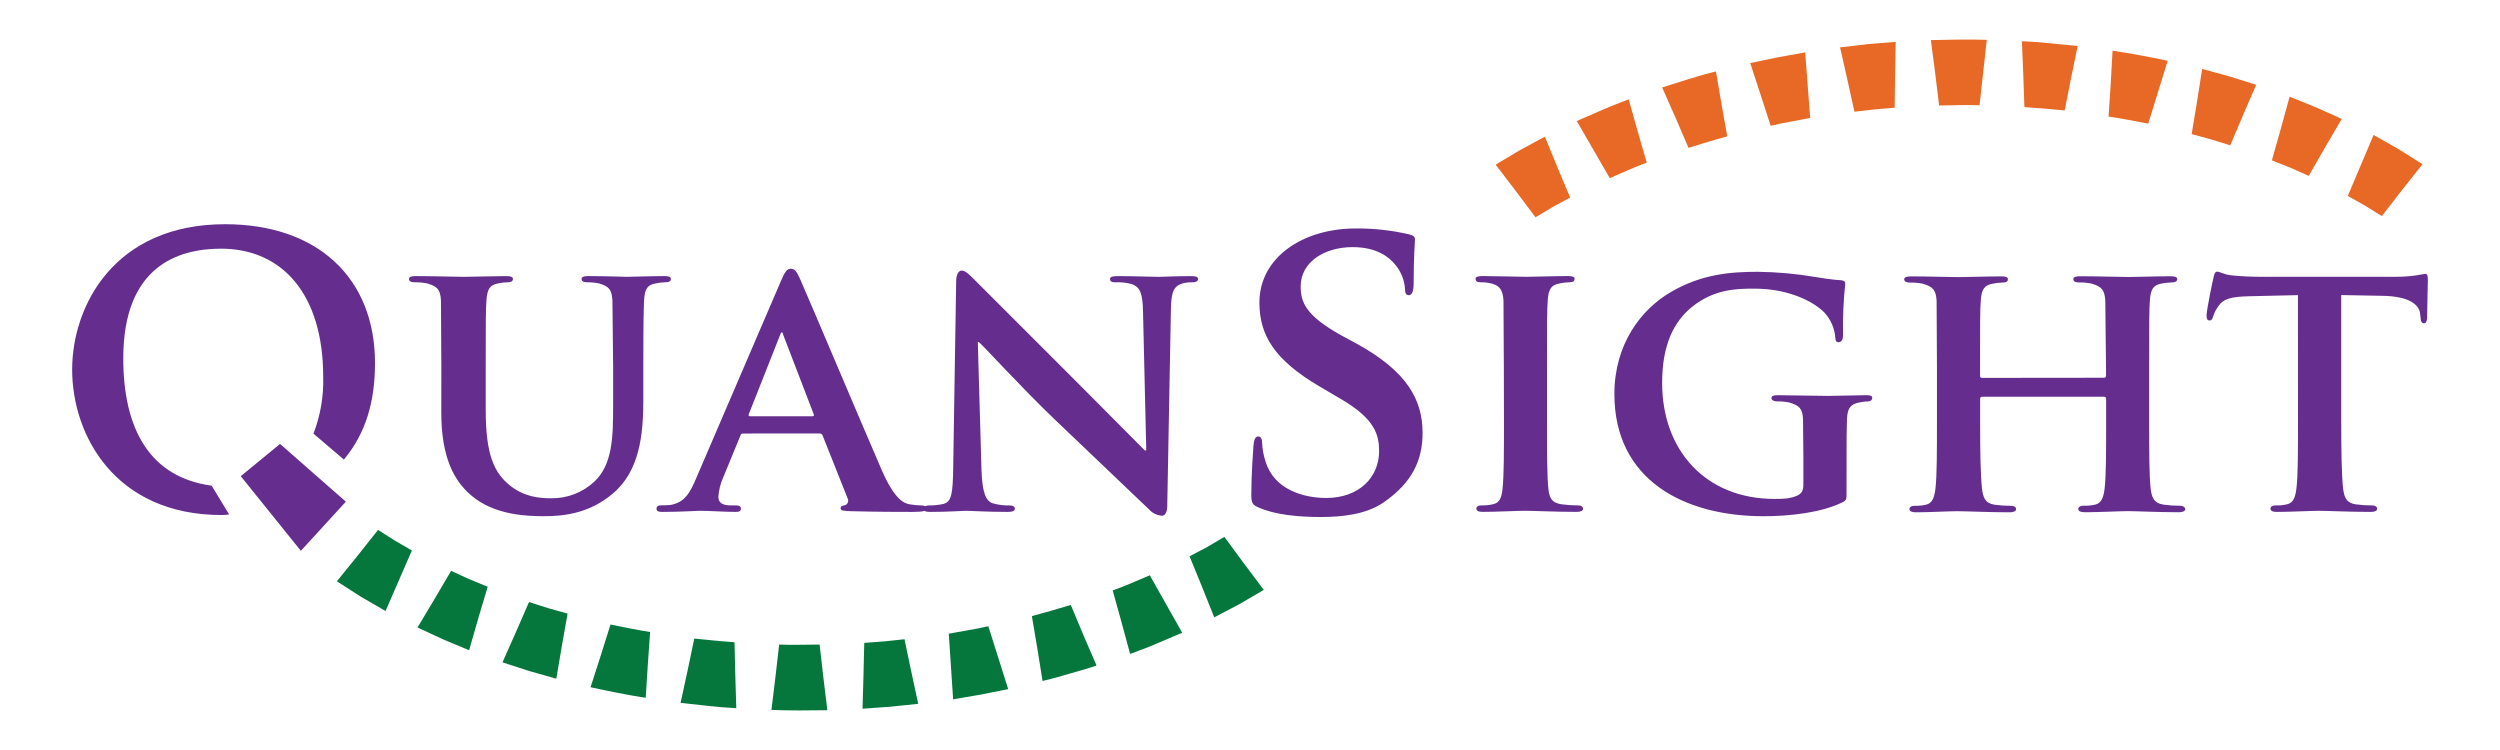
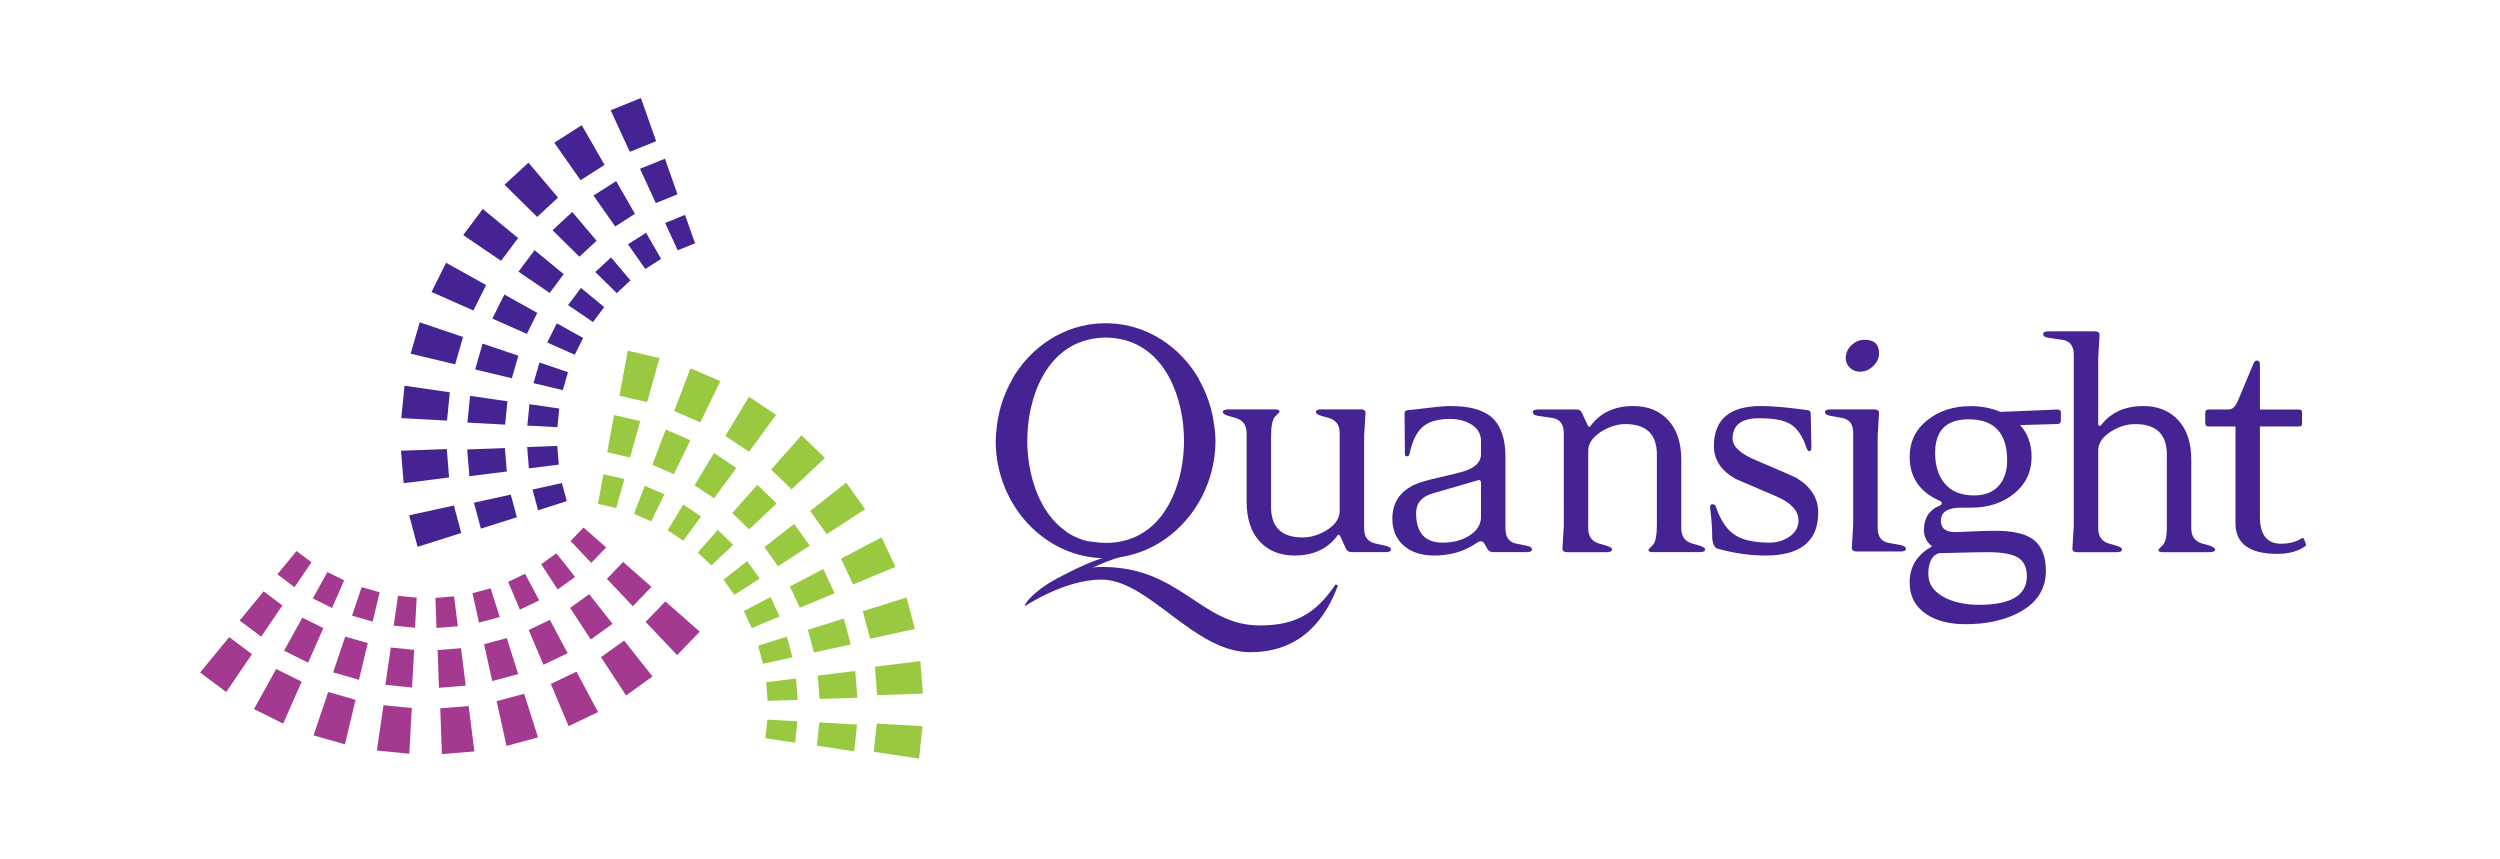
- <svg xmlns="http://www.w3.org/2000/svg" width="300" height="90">
-   <g transform="matrix(.389264 0 0 .389264 -18.59005 -21.23451)">
-     <g fill="#652e8e">
-       <path d="M140.5 224.35l-18.52-23.01 12.11-9.94 20.29 17.8zM113 204.27c-19-2.58-27.24-17.34-27.24-39.27 0-28.47 17-33.79 30.13-33.79 18.75 0 31.5 13.9 31.5 39.51a45 45 0 0 1-3 17.51l9.38 8c6.82-8.2 9.59-17.93 9.59-29.79 0-26.19-17.73-42.77-46.2-42.77C82.9 123.67 70 148.94 70 168.5c0 20.24 13.26 44.82 46.08 44.82a17.31 17.31 0 0 0 2.32-.18zm70.81-36.79l-.12-20.36c-.22-3.4-1.13-4.3-4.3-5.21a18.3 18.3 0 0 0-3.84-.34c-1.13 0-1.7-.33-1.7-1s.68-.91 2.15-.91c5.32 0 12 .23 14.93.23 2.49 0 9.17-.23 12.79-.23 1.47 0 2.15.23 2.15.91s-.57 1-1.59 1a14.28 14.28 0 0 0-2.94.34c-2.6.46-3.39 1.81-3.62 5.21-.23 3-.23 5.77-.23 20.36V181c0 14 2.72 19.45 7.59 23.3 4.41 3.51 9.16 3.85 12.55 3.85A19 19 0 0 0 231 203c5.55-5.21 5.77-13.58 5.77-23.42v-12.1l-.22-20.36c-.23-3.28-1-4.3-4.19-5.21a17.54 17.54 0 0 0-3.62-.34c-1.13 0-1.7-.33-1.7-1s.68-.91 2-.91c5.09 0 11.76.23 11.88.23 1.13 0 7.8-.23 11.65-.23 1.36 0 2 .23 2 .91s-.57 1-1.7 1a14.2 14.2 0 0 0-2.94.34c-2.72.46-3.4 1.81-3.62 5.21-.12 3-.23 5.77-.23 20.36v10.3c0 10.74-1.13 22.06-9.5 29-7 5.88-14.6 6.9-21 6.9-5.21 0-15.5-.23-22.74-6.56-5.09-4.41-9.05-11.54-9.05-25.46zm93.1 20.71c-.57 0-.68.11-.91.67l-5.31 12.9a17.47 17.47 0 0 0-1.48 5.88c0 1.7.91 2.72 4 2.72h1.48c1.24 0 1.47.45 1.47 1 0 .79-.57 1-1.59 1-3.28 0-7.92-.34-11.08-.34-1 0-6.34.34-11.54.34-1.25 0-1.81-.23-1.81-1a1 1 0 0 1 1.13-1c.9 0 2-.11 2.94-.11 4.52-.68 6.22-3.62 8.26-8.49l26-60.52c1.13-2.72 1.92-3.85 2.94-3.85 1.47 0 1.92.9 2.94 3.05 2.38 5.32 19 44.69 25.34 59.29 3.85 8.71 6.68 10 8.49 10.29a23.51 23.51 0 0 0 3.73.34c.91 0 1.36.34 1.36 1s-.57 1-4.3 1c-3.51 0-10.75 0-19.12-.23-1.81-.11-2.94-.11-2.94-.79s.22-.91 1.24-1a1.51 1.51 0 0 0 .91-2.15l-7.7-19.35a.93.93 0 0 0-1-.67zm21.27-5.32c.45 0 .56-.23.45-.57l-9.39-24.43c-.11-.34-.23-.91-.45-.91s-.46.57-.57.91l-9.62 24.32c-.22.45 0 .68.34.68z" />
-       <path d="M350.32 199.27c.23 7.47 1.47 9.73 3.4 10.41a16.73 16.73 0 0 0 5.2.68c1.13 0 1.7.45 1.7 1 0 .79-.91 1-2.26 1-6.45 0-11.09-.34-12.9-.34-.91 0-5.66.34-10.75.34-1.36 0-2.26-.12-2.26-1 0-.57.68-1 1.58-1a20.48 20.48 0 0 0 4.53-.45c2.6-.68 2.94-3.28 3.05-11.66l.91-57c0-1.93.68-3.29 1.69-3.29 1.25 0 2.61 1.48 4.3 3.17l30.66 30.66 21.5 21.61h.45l-1-42.76c-.11-5.89-1-7.58-3.39-8.49a16.6 16.6 0 0 0-5.21-.57c-1.24 0-1.58-.45-1.58-1 0-.79 1-.91 2.49-.91 5.2 0 10.52.23 12.67.23 1.13 0 4.86-.23 9.73-.23 1.36 0 2.26.12 2.26.91 0 .56-.56 1-1.7 1a10.06 10.06 0 0 0-3.05.34c-2.72.8-3.51 2.49-3.62 7.92l-1.13 60.64c0 2.15-.79 3.06-1.59 3.06a5.92 5.92 0 0 1-4.07-2l-29.07-27.72C362 173.37 351.45 161.71 349.53 160h-.34zM435.76 211c-1.86-.8-2.26-1.34-2.26-3.88 0-6.14.53-13.22.66-15.09s.54-2.94 1.47-2.94 1.2 1.07 1.2 1.88a21.07 21.07 0 0 0 1.07 5.87c2.54 8.42 11.35 11.22 18.7 11.22 10.15 0 16.3-6.41 16.3-14.42 0-4.95-1.21-9.89-11.63-16l-6.81-4c-13.89-8.19-18.46-15.81-18.46-25.83 0-13.88 13.36-22.83 29.65-22.83a69.76 69.76 0 0 1 16.7 1.87c1.07.26 1.6.66 1.6 1.47 0 1.46-.4 4.67-.4 13.62 0 2.4-.54 3.61-1.47 3.61s-1.2-.67-1.2-2a12.88 12.88 0 0 0-3.07-7.48c-1.74-2.13-5.48-5.34-13.09-5.34-8.42 0-16 4.41-16 12.15 0 5.08 1.87 9.09 12.42 15l4.86 2.62c15.49 8.55 20.3 17.23 20.3 27.52 0 8.41-3.21 15.22-11.75 21.23-5.61 4-13.36 4.68-19.64 4.68-6.86 0-14.07-.67-19.15-2.93zm75.59-43.52l-.11-20.36c-.23-3.28-1.25-4.41-3.4-5.09a12.66 12.66 0 0 0-3.62-.46c-1 0-1.58-.22-1.58-1.13 0-.56.79-.79 2.38-.79 3.73 0 10.52.23 13.34.23 2.49 0 8.94-.23 12.79-.23 1.24 0 2 .23 2 .79 0 .91-.57 1.13-1.59 1.13a14.2 14.2 0 0 0-2.94.34c-2.72.46-3.51 1.81-3.73 5.21-.23 3-.23 5.77-.23 20.36v17c0 9.28 0 17 .45 21 .34 2.61 1 4.08 4 4.53a36.67 36.67 0 0 0 5.09.34c1.13 0 1.59.57 1.59 1 0 .68-.79 1-1.93 1-6.56 0-13.35-.34-16.06-.34-2.26 0-9 .34-13 .34-1.25 0-1.92-.34-1.92-1 0-.45.34-1 1.58-1A14.52 14.52 0 0 0 508 210c2-.45 2.6-1.81 2.94-4.64.45-4 .45-11.65.45-20.93zM617 206c0 2.6 0 2.71-1.24 3.39-6.68 3.28-16.52 4.3-24.33 4.3-24.43 0-46-11.09-46-37.67 0-15.39 8.26-26.14 17.42-31.45 9.51-5.55 18.44-6.23 26.81-6.23a113.41 113.41 0 0 1 17.65 1.59c2 .34 5.55.9 7.92 1 1.13.11 1.36.45 1.36 1.13a130.16 130.16 0 0 0-.68 15.84c0 1.47-.56 2.15-1.36 2.15s-.9-.46-1-1.25a12.85 12.85 0 0 0-3.4-7.92c-2.94-3-10.41-7.35-21.61-7.35-5.43 0-12.33.11-19.23 5.66-5.54 4.52-9.16 11.65-9.16 23.41 0 20.71 13.35 35.75 34.62 35.75 2.6 0 4.64 0 7-1 1.47-.67 1.92-1.69 1.92-3.39v-8.82l-.11-11.32c-.11-3.28-1.13-4.3-4.3-5.2a17.68 17.68 0 0 0-3.85-.34c-.9 0-1.58-.45-1.58-1 0-.79.79-.9 2.15-.9l15.27.22c3.17 0 8.38-.22 11.66-.22 1.35 0 2 .11 2 .9a1.14 1.14 0 0 1-1.24 1 13.36 13.36 0 0 0-2.72.34c-2.71.45-3.73 1.81-3.84 5.2-.12 2.95-.12 6.79-.12 11.54zm79.42-35c.23 0 .57-.11.57-.68v-2l-.23-21.15c-.22-3.28-1.13-4.3-4.3-5.21a18.3 18.3 0 0 0-3.84-.34c-1.13 0-1.7-.33-1.7-1s.68-.91 2.15-.91c5.32 0 12.33.23 14.93.23 2.38 0 8.94-.23 12.79-.23 1.47 0 2.15.23 2.15.91s-.68 1-1.81 1a17.38 17.38 0 0 0-3 .34c-2.6.46-3.39 1.81-3.62 5.21-.22 3-.22 5.77-.22 20.36v17c0 8.83 0 16.41.45 20.59.34 2.72.91 4.53 4 5a35.54 35.54 0 0 0 5.09.34c1 0 1.59.57 1.59 1 0 .68-.8 1-2 1-6.45 0-13-.34-15.73-.34-2.26 0-9.27.34-13.12.34-1.36 0-2.15-.34-2.15-1 0-.45.45-1 1.58-1a14.79 14.79 0 0 0 3.62-.34c2-.45 2.61-2.26 2.95-5.09.45-4.07.45-11.43.45-20.25v-7.35a.6.6 0 0 0-.57-.57h-37.59c-.34 0-.68.11-.68.57v7.35c0 8.82.12 16.18.57 20.36.34 2.72.9 4.53 3.85 5a36.56 36.56 0 0 0 5.09.34c1.13 0 1.58.57 1.58 1 0 .68-.79 1-2 1-6.44 0-13.34-.34-16.17-.34-2.27 0-8.83.34-12.79.34-1.24 0-1.92-.34-1.92-1 0-.45.34-1 1.58-1a14.46 14.46 0 0 0 3.51-.34c2-.45 2.6-2.26 2.94-5.09.45-4.07.45-11.65.45-20.48v-17l-.11-20.36c-.22-3.28-1.13-4.3-4.3-5.21a18.75 18.75 0 0 0-4-.34c-1 0-1.69-.33-1.69-1s.79-.91 2.14-.91c5.32 0 11.88.23 14.6.23 2.38 0 9.28-.23 13.24-.23 1.35 0 2 .23 2 .91s-.56 1-1.81 1a15.12 15.12 0 0 0-2.83.34c-2.71.46-3.5 1.81-3.73 5.21-.23 3-.23 6.56-.23 21.15v2a.6.6 0 0 0 .68.68zm59.73-25.47l-14.82.34c-5.77.12-8.15.8-9.62 2.94a11.36 11.36 0 0 0-1.7 3.29c-.22.79-.45 1.24-1.13 1.24s-.9-.57-.9-1.58c0-1.59 1.92-10.86 2.15-11.66.22-1.24.56-1.81 1.13-1.81.79 0 1.81.8 4.3 1.14a93.16 93.16 0 0 0 10 .45h40.34a45 45 0 0 0 6.79-.45c1.58-.23 2.37-.46 2.71-.46.68 0 .8.57.8 2 0 2-.23 9.16-.23 11.65-.11 1-.34 1.59-.91 1.59-.79 0-1-.46-1.13-1.93l-.11-1c-.23-2.49-2.83-5.43-11.77-5.54l-12.55-.23v38.92c0 8.83.11 16.41.56 20.59.34 2.72.91 4.53 3.85 5a36.67 36.67 0 0 0 5.09.34c1.13 0 1.58.57 1.58 1 0 .68-.79 1-1.92 1-6.56 0-13.24-.34-16.06-.34-2.27 0-9.06.34-13 .34-1.24 0-1.92-.34-1.92-1 0-.45.34-1 1.59-1a13.77 13.77 0 0 0 3.5-.34c2-.45 2.61-2.26 2.94-5.09.46-4.07.46-11.65.46-20.48z" />
+ <svg xmlns="http://www.w3.org/2000/svg" id="Layer_1" viewBox="0 75 1076.17 369.64" style="zoom: 1;">
+   <defs>
+     <style>.cls-1{fill:#452392;}.cls-2{fill:#a43a8f;}.cls-3{fill:#99c941;}</style>
+   </defs>
+   <path class="cls-1" d="M511.67,297.57c.21-.26,.43-.53,.63-.8,6.76-8.71,10.87-19.86,10.93-31.96-.04-2.75-.29-5.32-.72-7.74-.96-6.79-3.21-13.14-6.45-18.78,.12,.14,.24,.29,.36,.43-8.1-14.41-22.71-24.19-39.39-24.56-.08,0-.16,0-.24,0-.25,0-.5-.01-.75-.01-.04,0-.09,0-.13,0-.04,0-.09,0-.13,0-.25,0-.5,0-.75,.01-.08,0-.16,0-.24,0-16.67,.37-31.28,10.16-39.39,24.56,.12-.15,.24-.29,.36-.43-3.46,5.99-5.77,12.8-6.62,20.08-.31,2.09-.5,4.3-.53,6.63,.14,27.62,21.33,50.28,47.17,50.28,14.27,0,27.13-6.86,35.8-17.6,.03-.03,.05-.07,.08-.1Zm-40.94-76.81c.22-.03,.44-.07,.66-.1,.23-.03,.47-.06,.7-.09,.39-.05,.79-.08,1.19-.12,.2-.02,.4-.03,.6-.05,.25-.02,.5-.03,.76-.04,.27-.01,.53-.02,.8-.02,.16,0,.33,0,.49,0,.16,0,.33,0,.49,0,.27,0,.53,.01,.8,.02,.25,.01,.51,.02,.76,.04,.2,.01,.4,.03,.6,.05,.4,.03,.8,.07,1.19,.12,.23,.03,.47,.06,.7,.09,.22,.03,.44,.06,.66,.1,.25,.04,.5,.09,.75,.13,20.01,3.7,27.8,25.76,27.8,43.8,0,10.71-2.74,22.75-9.13,31.57,0,0-.01,.02-.02,.03-.19,.26-.38,.51-.58,.77-5.39,6.93-13.18,11.63-23.86,11.64-1.59,0-3.18-.12-4.75-.34-1.09-.1-2.17-.23-3.24-.39-3.5-.86-6.6-2.31-9.33-4.2,.08,.03,.16,.06,.24,.08-11.93-8.2-16.8-24.88-16.8-39.16,0-18.05,7.79-40.1,27.8-43.8,.25-.05,.5-.09,.75-.13Z" />
+   <path class="cls-1" d="M598.78,311.51c0,.78-.78,1.17-2.34,1.17h-14.77c-1.07,0-1.85-.54-2.34-1.61l-2.34-5.12c-.49-.97-.98-1.02-1.46-.15-4.19,5.56-10.29,8.34-18.28,8.34-6.24,0-11.24-2.02-14.99-6.07-3.75-4.04-5.63-9.77-5.63-17.19v-29.4c0-3.51-1.61-5.7-4.83-6.58l-3.07-.88c-1.56-.49-2.34-1.02-2.34-1.61,0-.78,.78-1.17,2.34-1.17h20.18c1.27,0,1.9,.34,1.9,1.02,0,.1-.61,.76-1.83,1.97-1.22,1.22-1.83,4.12-1.83,8.7v30.27c0,8.78,4.53,13.16,13.6,13.16,3.41,0,6.82-1.02,10.24-3.07,3.8-2.34,5.7-5.12,5.7-8.34v-33.49c0-3.51-1.61-5.7-4.83-6.58l-3.07-.88c-1.56-.49-2.34-1.02-2.34-1.61,0-.78,.78-1.17,2.34-1.17h17.11c1.36,0,2,.59,1.9,1.76l-.59,9.65v39.93c0,3.61,1.66,5.75,4.97,6.44l4.09,.88c1.66,.39,2.49,.93,2.49,1.61Z" />
+   <path class="cls-1" d="M659.47,311.51c0,.78-.78,1.17-2.34,1.17h-14.48c-1.07,0-1.9-.54-2.49-1.61l-1.17-2.05c-.39-.68-.88-1.02-1.46-1.02s-1.22,.24-1.9,.73c-5.17,3.61-11.26,5.41-18.28,5.41-5.27,0-9.51-1.32-12.72-3.95-3.51-2.92-5.27-6.87-5.27-11.85,0-7.02,3.36-11.99,10.09-14.92,2.05-.88,5.27-1.8,9.65-2.78,5.46-1.27,9.02-2.14,10.68-2.63,5.17-1.56,7.75-4.04,7.75-7.46v-5.7c0-3.22-1.56-5.7-4.68-7.46-2.54-1.36-5.41-2.05-8.63-2.05-5.36,0-9.34,1.17-11.92,3.51-2.59,2.34-4.46,6.29-5.63,11.85-.2,.49-.54,.73-1.02,.73-.58,0-.88-.29-.88-.88l-.15-17.55c0-.88,.49-1.36,1.46-1.46,1.56-.1,4.63-.44,9.21-1.02,3.8-.49,6.87-.73,9.21-.73,7.8,0,13.55,1.51,17.26,4.53,4.19,3.51,6.29,9.26,6.29,17.26v30.86c0,3.8,1.56,6,4.68,6.58l4.39,.88c1.56,.29,2.34,.83,2.34,1.61Zm-21.94-14.04v-14.48c0-1.27-.54-1.66-1.61-1.17l-19.16,5.56c-4.78,1.37-7.17,4.19-7.17,8.48,0,8.48,3.8,12.72,11.41,12.72,4.58,0,8.48-1.05,11.7-3.14,3.22-2.1,4.83-4.75,4.83-7.97Z" />
+   <path class="cls-1" d="M782.69,295.57c0,12.38-7.56,18.57-22.67,18.57-6.63,0-13.51-.98-20.62-2.93-1.27-.39-2.05-1.8-2.34-4.24,0-1.76-.05-3.58-.15-5.48-.1-1.9-.34-4.46-.73-7.68-.2-1.17,.15-1.76,1.02-1.76s1.41,.54,1.61,1.61c2.05,5.85,4.92,9.85,8.63,11.99,3.22,1.95,7.99,2.93,14.33,2.93,3.02,0,5.75-.78,8.19-2.34,2.83-1.85,4.24-4.24,4.24-7.17,0-4.19-3.17-7.65-9.51-10.38-5.75-2.44-11.55-4.92-17.4-7.46-6.34-3.51-9.51-8.24-9.51-14.19,0-11.5,6.78-17.26,20.33-17.26,4.78,0,11.41,.59,19.89,1.76,.97,.1,1.46,.59,1.46,1.46l.29,14.48c0,1.17-.29,1.75-.88,1.75-.49,0-.88-.44-1.17-1.32-1.76-5.27-4.19-8.78-7.31-10.53-2.73-1.56-7.12-2.34-13.16-2.34-7.61,0-11.41,2.93-11.41,8.78,0,3.32,3.17,6.34,9.51,9.07,11.21,4.78,17.16,7.36,17.84,7.75,6.34,3.8,9.51,8.77,9.51,14.92Z" />
+   <path class="cls-1" d="M818.08,309.62l-4.97-.88c-3.22-.59-4.83-2.73-4.83-6.44v-16.02h0s0-23.63,0-23.63l.58-9.65c.1-1.17-.58-1.76-2.05-1.76h-18.87c-1.56,0-2.34,.39-2.34,1.17s.78,1.32,2.34,1.61l4.97,.88c3.22,.59,4.83,2.73,4.83,6.44v14.6h0s0,25.05,0,25.05l-.58,9.65c-.1,1.17,.58,1.76,2.05,1.76h18.87c1.56,0,2.34-.39,2.34-1.17s-.78-1.32-2.34-1.61Z" />
+   <path class="cls-1" d="M731.65,309.9l-3.07-.88c-3.22-.88-4.83-3.07-4.83-6.58v-29.4c0-7.41-1.88-13.14-5.63-17.18-3.76-4.04-8.75-6.07-14.99-6.07-8,0-14.09,2.78-18.28,8.34-.49,.88-.98,.83-1.46-.15l-2.34-5.12c-.49-1.07-1.27-1.61-2.34-1.61h-16.53c-1.56,0-2.34,.39-2.34,1.17,0,.88,.78,1.42,2.34,1.61l6,.88c3.31,.49,4.97,2.63,4.97,6.44v29.16s.01,.04,.02,.05v10.72l-.58,9.65c-.1,1.17,.58,1.76,2.05,1.76h16.95c1.56,0,2.34-.39,2.34-1.17,0-.59-.78-1.12-2.34-1.61l-3.07-.88c-3.22-.88-4.83-3.07-4.83-6.58v-33.49c0-3.12,1.95-5.9,5.85-8.34,3.51-2.05,6.87-3.07,10.09-3.07,9.07,0,13.6,4.39,13.6,13.16v30.28c0,4.58-.61,7.48-1.83,8.7-1.22,1.22-1.83,1.88-1.83,1.97,0,.68,.63,1.02,1.9,1.02h20.18c1.56,0,2.34-.39,2.34-1.17,0-.59-.78-1.12-2.34-1.61Z" />
+   <path class="cls-1" d="M808.87,227.12c0,2.05-.85,3.88-2.53,5.48-1.69,1.61-3.59,2.41-5.72,2.41-1.64,0-3.06-.56-4.27-1.68-1.21-1.12-1.81-2.51-1.81-4.17,0-2.14,.82-4,2.46-5.56,1.64-1.56,3.52-2.34,5.65-2.34,4.15,0,6.23,1.95,6.23,5.85Z" />
+   <path class="cls-1" d="M887.12,256.08c0,.98-.54,1.46-1.61,1.46l-15.94,.44c3.31,3.62,4.97,8.17,4.97,13.66,0,6.46-2.49,11.72-7.46,15.79-4.97,4.06-11.17,6.1-18.57,6.1h-4.24c-5.85,0-8.78,1.88-8.78,5.63,0,3.27,2.05,4.9,6.14,4.9,.58,0,2.97-.1,7.17-.29,4.19-.19,7.55-.29,10.09-.29,7.12,0,12.38,1.12,15.8,3.36,4,2.73,6,7.36,6,13.89,0,7.99-4,14.04-11.99,18.14-6.24,3.22-13.8,4.83-22.67,4.83-6.53,0-11.94-1.32-16.23-3.95-5.17-3.22-7.75-7.9-7.75-14.04,0-6.83,3.22-11.99,9.65-15.5-2.34-1.85-3.51-4.19-3.51-7.02,0-5.17,2.24-8.68,6.73-10.53,.68-.29,1.02-.63,1.02-1.02s-.3-.73-.89-1.02c-8.67-3.8-13-10.14-13-19.01,0-6.44,2.52-11.68,7.57-15.72,5.04-4.04,11.29-6.07,18.73-6.07,4.6,0,8.86,.83,12.78,2.49l24.39-1.02c1.08,0,1.62,.39,1.62,1.17v3.66Zm-14.63,66.99c0-3.8-1.27-6.49-3.8-8.04-2.54-1.56-6.87-2.34-13.02-2.34-2.83,0-6.9,.07-12.21,.22-5.32,.15-8.26,.22-8.85,.22-3.02,.97-4.53,3.95-4.53,8.92,0,4.58,2.58,8.09,7.75,10.53,4,1.85,8.68,2.78,14.04,2.78,13.75,0,20.62-4.1,20.62-12.28Zm-8.48-49.87c0-11.8-5.53-17.7-16.6-17.7-9.6,0-14.4,4.83-14.4,14.48,0,5.56,1.42,10,4.26,13.31,2.84,3.32,7,4.97,12.49,4.97,4.6,0,8.13-1.36,10.58-4.1,2.45-2.73,3.67-6.38,3.67-10.97Z" />
+   <path class="cls-1" d="M951.33,309.9l-3.22-.88c-3.22-.88-4.83-3.07-4.83-6.58v-29.4c0-7.41-1.88-13.14-5.63-17.18-3.75-4.04-8.75-6.07-14.99-6.07-8,0-14.09,2.78-18.28,8.34-.2,.2-.44,.24-.73,.15-.29-.1-.44-.34-.44-.73v-28.52l.59-9.65c.1-1.17-.59-1.75-2.05-1.75h-19.89c-1.56,0-2.34,.39-2.34,1.17,0,.88,.78,1.41,2.34,1.61l6,.88c3.22,.49,4.83,2.63,4.83,6.44v67.74h0v5.82l-.58,9.65c-.1,1.17,.58,1.76,2.05,1.76h16.96c1.56,0,2.34-.39,2.34-1.17,0-.59-.78-1.12-2.34-1.61l-3.07-.88c-3.22-.88-4.83-3.07-4.83-6.58v-33.49c0-3.22,1.9-6,5.7-8.34,3.31-2.05,6.73-3.07,10.24-3.07,9.07,0,13.6,4.39,13.6,13.16v31.45c0,3.8-.61,6.31-1.83,7.53-1.22,1.22-1.83,1.88-1.83,1.97,0,.68,.63,1.02,1.9,1.02h20.18c1.56,0,2.34-.39,2.34-1.17,0-.49-.73-1.02-2.19-1.61Z" />
+   <path class="cls-1" d="M992.57,308.98c.19,.48,.1,.86-.29,1.15-3.02,2.19-7.02,3.29-11.99,3.29-11.99,0-17.99-4.4-17.99-13.2v-41.64h-11.55c-.98,0-1.46-.46-1.46-1.37v-4.42c0-1.02,.49-1.52,1.46-1.52h8.48c1.66,0,2.97-1.12,3.95-3.36l6.87-16.38c.39-.88,.88-1.32,1.46-1.32,.88,0,1.32,.59,1.32,1.76v19.31h16.67c.97,0,1.46,.39,1.46,1.17v4.97c0,.78-.44,1.17-1.32,1.17h-16.82v38.86c0,7.73,3.02,11.6,9.07,11.6,3.31,0,6.14-.68,8.48-2.05,.59-.59,1.07-.54,1.46,.14l.73,1.86Z" />
+   <path class="cls-1" d="M476.04,314.87c-4.03,.87-12.77,4.56-21.37,9.46h5.9c8.58-4.69,17.15-8.58,24.05-10.18,.96-.22,1.95-.5,2.78-.8l-11.36,1.51Z" />
+   <path class="cls-1" d="M441.15,335.96s16.77-11.32,32.67-11.47c20.7-.22,39.84,31.26,64.38,31.26,22.91,0,32.95-15.75,37.73-28.74l-.99-.45c-8.9,13.18-18.04,17.67-32.68,17.67-25.61,0-34.2-25.54-68.39-25.16-18.13,.18-32.89,14.25-32.72,16.88" />
+   <g>
+     <g>
+       <polygon class="cls-1" points="185.77 200.68 192.03 188.12 209.25 197.71 203.78 208.67 185.77 200.68" />
+       <polygon class="cls-1" points="199.4 176.19 207.81 164.96 223.03 177.48 215.68 187.28 199.4 176.19" />
+       <polygon class="cls-1" points="217.19 154.54 227.48 145.01 240.21 160.05 231.23 168.38 217.19 154.54" />
+       <polygon class="cls-1" points="238.58 136.43 250.42 128.89 260.24 145.98 249.91 152.56 238.58 136.43" />
+       <polygon class="cls-1" points="275.51 147.66 286.23 143.32 291.64 158.63 282.3 162.42 275.51 147.66" />
+       <polygon class="cls-1" points="255.48 159.18 265.23 152.96 273.33 167.05 264.82 172.47 255.48 159.18" />
+       <polygon class="cls-1" points="207 302.56 204.01 291.39 219.88 287.91 222.48 297.66 207 302.56" />
+       <polygon class="cls-1" points="202.05 279.99 201.11 268.48 217.35 267.89 218.17 277.96 202.05 279.99" />
+       <polygon class="cls-1" points="201.21 256.92 202.35 245.41 218.43 247.74 217.43 257.78 201.21 256.92" />
+       <polygon class="cls-1" points="204.53 234.04 207.74 222.92 223.13 228.12 220.33 237.83 204.53 234.04" />
+       <polygon class="cls-1" points="211.94 212.14 217.11 201.79 231.3 209.69 226.8 218.72 211.94 212.14" />
+       <polygon class="cls-1" points="286.32 170.97 294.88 167.5 299.2 179.73 291.74 182.75 286.32 170.97" />
+       <polygon class="cls-1" points="237.85 174.11 246.33 166.25 256.83 178.64 249.42 185.51 237.85 174.11" />
+       <polygon class="cls-1" points="271.11 140.37 262.88 122.46 275.89 117.19 282.45 135.77 271.11 140.37" />
+       <polygon class="cls-1" points="270.32 180.16 278.11 175.2 284.58 186.45 277.78 190.78 270.32 180.16" />
+       <polygon class="cls-1" points="256.25 192.08 263.02 185.81 271.4 195.7 265.49 201.19 256.25 192.08" />
+       <polygon class="cls-1" points="223.18 191.95 230.11 182.7 242.66 193.01 236.61 201.1 223.18 191.95" />
+       <polygon class="cls-1" points="244.54 206.33 250.07 198.94 260.09 207.18 255.26 213.63 244.54 206.33" />
+       <polygon class="cls-1" points="235.57 222.44 239.69 214.18 251.02 220.49 247.42 227.7 235.57 222.44" />
+       <polygon class="cls-1" points="229.65 239.93 232.21 231.05 244.5 235.21 242.26 242.95 229.65 239.93" />
+       <polygon class="cls-1" points="227 258.2 227.91 249 240.74 250.87 239.95 258.89 227 258.2" />
+       <polygon class="cls-1" points="227.67 276.62 226.92 267.43 239.88 266.95 240.54 275 227.67 276.62" />
+       <polygon class="cls-1" points="229.23 285.72 241.9 282.94 243.98 290.72 231.62 294.64 229.23 285.72" />
+       <polygon class="cls-1" points="179.76 310.38 176.14 296.82 195.39 292.6 198.55 304.43 179.76 310.38" />
+       <polygon class="cls-1" points="173.76 283 172.63 269.03 192.33 268.31 193.32 280.53 173.76 283" />
+       <polygon class="cls-1" points="172.75 255 174.13 241.04 193.63 243.87 192.43 256.05 172.75 255" />
+       <polygon class="cls-1" points="176.77 227.25 180.67 213.75 199.33 220.07 195.94 231.84 176.77 227.25" />
    </g>
-     <path d="M166.61 242.91L159 238.5l-7.4-4.75q6.44-7.86 12.7-15.84l5.15 3.27 5.28 3.07-8.12 18.66zM192.38 255l-8-3.34-7.92-3.67q5.25-8.7 10.36-17.46l5.59 2.56 5.69 2.35q-2.96 9.71-5.72 19.56zm26.88 8.78l-8.34-2.37-8.26-2.68q4.16-9.27 8.18-18.59l5.89 1.89 6 1.68q-1.82 10.02-3.47 20.07zm27.55 5.89c-5.69-.88-11.34-2.05-17-3.26q3.13-9.63 6.15-19.34c4.07.79 8.11 1.71 12.21 2.31q-.74 10.14-1.36 20.29zm27.93 3.2l-4.3-.29-4.3-.41-8.58-.95q2.19-9.9 4.23-19.82l6.2.62 6.2.53q.21 10.16.55 20.32zm28.07.62c-5.75.08-11.49.15-17.24-.09q1.26-10.06 2.38-20.15c4.15.18 8.31 0 12.47 0q1.13 10.17 2.39 20.24zm28.01-1.97l-8.57.89-8.6.62q.32-10.15.53-20.3l6.22-.46 6.19-.66q2.06 9.96 4.23 19.91zm27.74-4.52l-8.47 1.68-8.51 1.45-1.34-20.23 6.13-1.1 3.06-.55 3-.65q3.02 9.66 6.13 19.4zm27.23-7.3c-2.73 1-5.52 1.7-8.29 2.52l-4.16 1.2-4.19 1.06q-1.57-10-3.29-20l6-1.67 6-1.77q3.84 9.35 7.93 18.66zm26.41-10.09l-8 3.4-2 .84-2 .77-4.06 1.52q-2.62-9.81-5.37-19.57c3.89-1.39 7.64-3.07 11.44-4.67l9.99 17.71zm25.15-13.21l-7.55 4.41-7.72 4.06q-3.74-9.45-7.61-18.82l5.44-2.88 5.29-3.12q5.99 8.22 12.15 16.35z" fill="#05773d" />
-     <path d="M779.48 96.15l7.63 4.34 7.45 4.68q-6.36 7.92-12.55 16l-5.17-3.22-5.32-3 7.96-18.8zm-25.89-11.8l8.08 3.27 8 3.59q-5.18 8.75-10.19 17.56l-5.62-2.51-5.75-2.26q2.82-9.81 5.48-19.65zm-26.96-8.55l8.37 2.29 8.29 2.6q-4.08 9.3-8 18.66l-5.9-1.83-6-1.62q1.7-10.04 3.24-20.1zM699 70.18c5.7.82 11.36 1.94 17 3.1q-3 9.66-6 19.39c-4.08-.75-8.12-1.62-12.23-2.19q.73-10.14 1.23-20.3zm-27.94-2.92l4.31.24 4.3.38 8.58.85q-2.09 9.93-4 19.87l-6.2-.57-6.22-.46q-.33-10.16-.77-20.31zM643 66.91c5.74-.13 11.49-.26 17.23-.08Q659.08 76.91 658 87c-4.15-.14-8.31 0-12.46.08Q644.35 77 643 66.91zm-28 2.25l8.57-1 8.59-.71q-.23 10.16-.33 20.31l-6.21.52-6.19.72q-2.15-9.92-4.43-19.84zM587.3 74l8.45-1.77 8.5-1.53 1.53 20.22-6.11 1.15-3.06.58-3 .69Q590.5 83.65 587.3 74zm-27.15 7.51l8.26-2.6 4.14-1.24 4.19-1.1q1.66 10 3.48 20l-6 1.73-5.93 1.83q-3.98-9.34-8.14-18.62zm-26.31 10.35l8-3.48 2-.86 2-.79 4-1.56q2.71 9.78 5.56 19.51c-3.87 1.43-7.61 3.15-11.39 4.79l-10.17-17.61zm-25.02 13.45l7.5-4.48 7.68-4.14q3.82 9.42 7.79 18.75l-5.41 2.94-5.26 3.16q-6.06-8.16-12.3-16.23z" fill="#e86825" />
+     <g>
+       <polygon class="cls-3" points="364.25 282.78 372.4 294.21 355.85 304.91 348.74 294.94 364.25 282.78" />
+       <polygon class="cls-3" points="379.48 306.32 385.44 319.02 367.23 326.58 362.03 315.49 379.48 306.32" />
+       <polygon class="cls-3" points="390.23 332.2 393.82 345.75 374.56 349.94 371.42 338.09 390.23 332.2" />
+       <polygon class="cls-3" points="396.17 359.58 397.27 373.57 377.57 374.22 376.62 362.01 396.17 359.58" />
+       <polygon class="cls-3" points="368.92 386.92 367.72 398.42 351.65 396.01 352.7 385.97 368.92 386.92" />
+       <polygon class="cls-3" points="368.16 363.82 369.06 375.35 352.82 375.89 352.03 365.82 368.16 363.82" />
+       <polygon class="cls-3" points="264.33 253.68 275.6 256.29 271.22 271.94 261.39 269.66 264.33 253.68" />
+       <polygon class="cls-3" points="286.58 259.91 297.19 264.5 290.08 279.11 280.81 275.1 286.58 259.91" />
+       <polygon class="cls-3" points="307.35 270.01 316.98 276.42 307.37 289.52 298.96 283.93 307.35 270.01" />
+       <polygon class="cls-3" points="325.99 283.68 334.3 291.74 322.48 302.88 315.22 295.85 325.99 283.68" />
+       <polygon class="cls-3" points="341.84 300.51 348.56 309.93 334.91 318.75 329.05 310.53 341.84 300.51" />
+       <polygon class="cls-3" points="343.26 385.51 342.31 394.7 329.48 392.77 330.32 384.76 343.26 385.51" />
+       <polygon class="cls-3" points="363.25 341.24 366.21 352.42 350.34 355.87 347.75 346.11 363.25 341.24" />
+       <polygon class="cls-3" points="377.42 386.46 397.1 387.6 395.64 401.56 376.15 398.63 377.42 386.46" />
+       <polygon class="cls-3" points="342.66 367.07 343.38 376.28 330.42 376.71 329.79 368.67 342.66 367.07" />
+       <polygon class="cls-3" points="338.74 349.05 341.11 357.97 328.43 360.72 326.37 352.93 338.74 349.05" />
+       <polygon class="cls-3" points="354.39 319.92 359.3 330.38 344.3 336.62 340.01 327.47 354.39 319.92" />
+       <polygon class="cls-3" points="331.67 332.02 335.59 340.38 323.61 345.35 320.19 338.05 331.67 332.02" />
+       <polygon class="cls-3" points="321.65 316.53 327.01 324.05 316.12 331.09 311.44 324.53 321.65 316.53" />
+       <polygon class="cls-3" points="308.99 303.09 315.63 309.53 306.19 318.42 300.4 312.81 308.99 303.09" />
+       <polygon class="cls-3" points="294.11 292.18 301.8 297.3 294.13 307.76 287.42 303.29 294.11 292.18" />
+       <polygon class="cls-3" points="277.53 284.12 286 287.77 280.33 299.44 272.92 296.24 277.53 284.12" />
+       <polygon class="cls-3" points="268.76 281.23 265.26 293.72 257.42 291.9 259.77 279.14 268.76 281.23" />
+       <polygon class="cls-3" points="270.22 225.97 283.89 229.14 278.57 248.11 266.65 245.35 270.22 225.97" />
+       <polygon class="cls-3" points="297.21 233.53 310.08 239.09 301.46 256.81 290.21 251.95 297.21 233.53" />
+       <polygon class="cls-3" points="322.4 245.78 334.09 253.56 322.43 269.45 312.23 262.66 322.4 245.78" />
+       <polygon class="cls-3" points="345.02 262.37 355.1 272.14 340.76 285.66 331.96 277.13 345.02 262.37" />
+     </g>
+     <g>
+       <polygon class="cls-2" points="204.21 398.47 190.22 399.6 189.52 379.91 201.73 378.92 204.21 398.47" />
+       <polygon class="cls-2" points="176.19 399.47 162.24 398.07 165.08 378.56 177.27 379.79 176.19 399.47" />
+       <polygon class="cls-2" points="148.47 395.42 134.98 391.55 141.27 372.87 153.05 376.25 148.47 395.42" />
+       <polygon class="cls-2" points="121.9 386.48 109.33 380.24 118.88 363 129.85 368.44 121.9 386.48" />
+       <polygon class="cls-2" points="112.43 349.06 103.16 342.13 113.48 329.58 121.56 335.62 112.43 349.06" />
+       <polygon class="cls-2" points="132.64 360.25 122.28 355.11 130.15 340.9 139.19 345.38 132.64 360.25" />
+       <polygon class="cls-2" points="280.44 327.63 272.42 335.96 261.24 324.17 268.24 316.9 280.44 327.63" />
+       <polygon class="cls-2" points="263.68 343.53 254.31 350.28 245.41 336.69 253.61 330.78 263.68 343.53" />
+       <polygon class="cls-2" points="244.36 356.18 233.92 361.15 227.6 346.18 236.72 341.84 244.36 356.18" />
+       <polygon class="cls-2" points="223.06 365.16 211.88 368.17 208.38 352.3 218.14 349.68 223.06 365.16" />
+       <polygon class="cls-2" points="200.48 370.14 188.95 371.07 188.38 354.84 198.44 354.02 200.48 370.14" />
+       <polygon class="cls-2" points="126.79 327.76 119.4 322.23 127.63 312.2 134.08 317.03 126.79 327.76" />
+       <polygon class="cls-2" points="154.53 367.63 143.42 364.43 148.61 349.04 158.31 351.82 154.53 367.63" />
+       <polygon class="cls-2" points="108.46 356.59 97.38 372.89 86.15 364.49 98.66 349.26 108.46 356.59" />
+       <polygon class="cls-2" points="142.93 336.7 134.66 332.59 140.94 321.25 148.16 324.83 142.93 336.7" />
+       <polygon class="cls-2" points="160.41 342.58 151.54 340.03 155.68 327.74 163.43 329.97 160.41 342.58" />
+       <polygon class="cls-2" points="177.39 370.96 165.89 369.81 168.23 353.73 178.28 354.74 177.39 370.96" />
+       <polygon class="cls-2" points="178.66 345.24 169.47 344.32 171.34 331.49 179.37 332.29 178.66 345.24" />
+       <polygon class="cls-2" points="197.09 344.59 187.89 345.33 187.43 332.37 195.46 331.72 197.09 344.59" />
+       <polygon class="cls-2" points="215.12 340.62 206.19 343.01 203.4 330.35 211.19 328.26 215.12 340.62" />
+       <polygon class="cls-2" points="232.12 333.44 223.79 337.42 218.74 325.46 226.02 322 232.12 333.44" />
+       <polygon class="cls-2" points="247.55 323.35 240.06 328.74 232.96 317.88 239.51 313.17 247.55 323.35" />
+       <polygon class="cls-2" points="254.53 317.3 245.6 307.89 251.19 302.09 260.93 310.65 254.53 317.3" />
+       <polygon class="cls-2" points="301.21 346.9 291.48 357.01 277.92 342.71 286.41 333.89 301.21 346.9" />
+       <polygon class="cls-2" points="280.88 366.19 269.51 374.38 258.71 357.89 268.66 350.73 280.88 366.19" />
+       <polygon class="cls-2" points="257.44 381.53 244.77 387.57 237.11 369.41 248.16 364.14 257.44 381.53" />
+       <polygon class="cls-2" points="231.6 392.43 218.03 396.08 213.79 376.83 225.62 373.65 231.6 392.43" />
+     </g>
  </g>
</svg>
